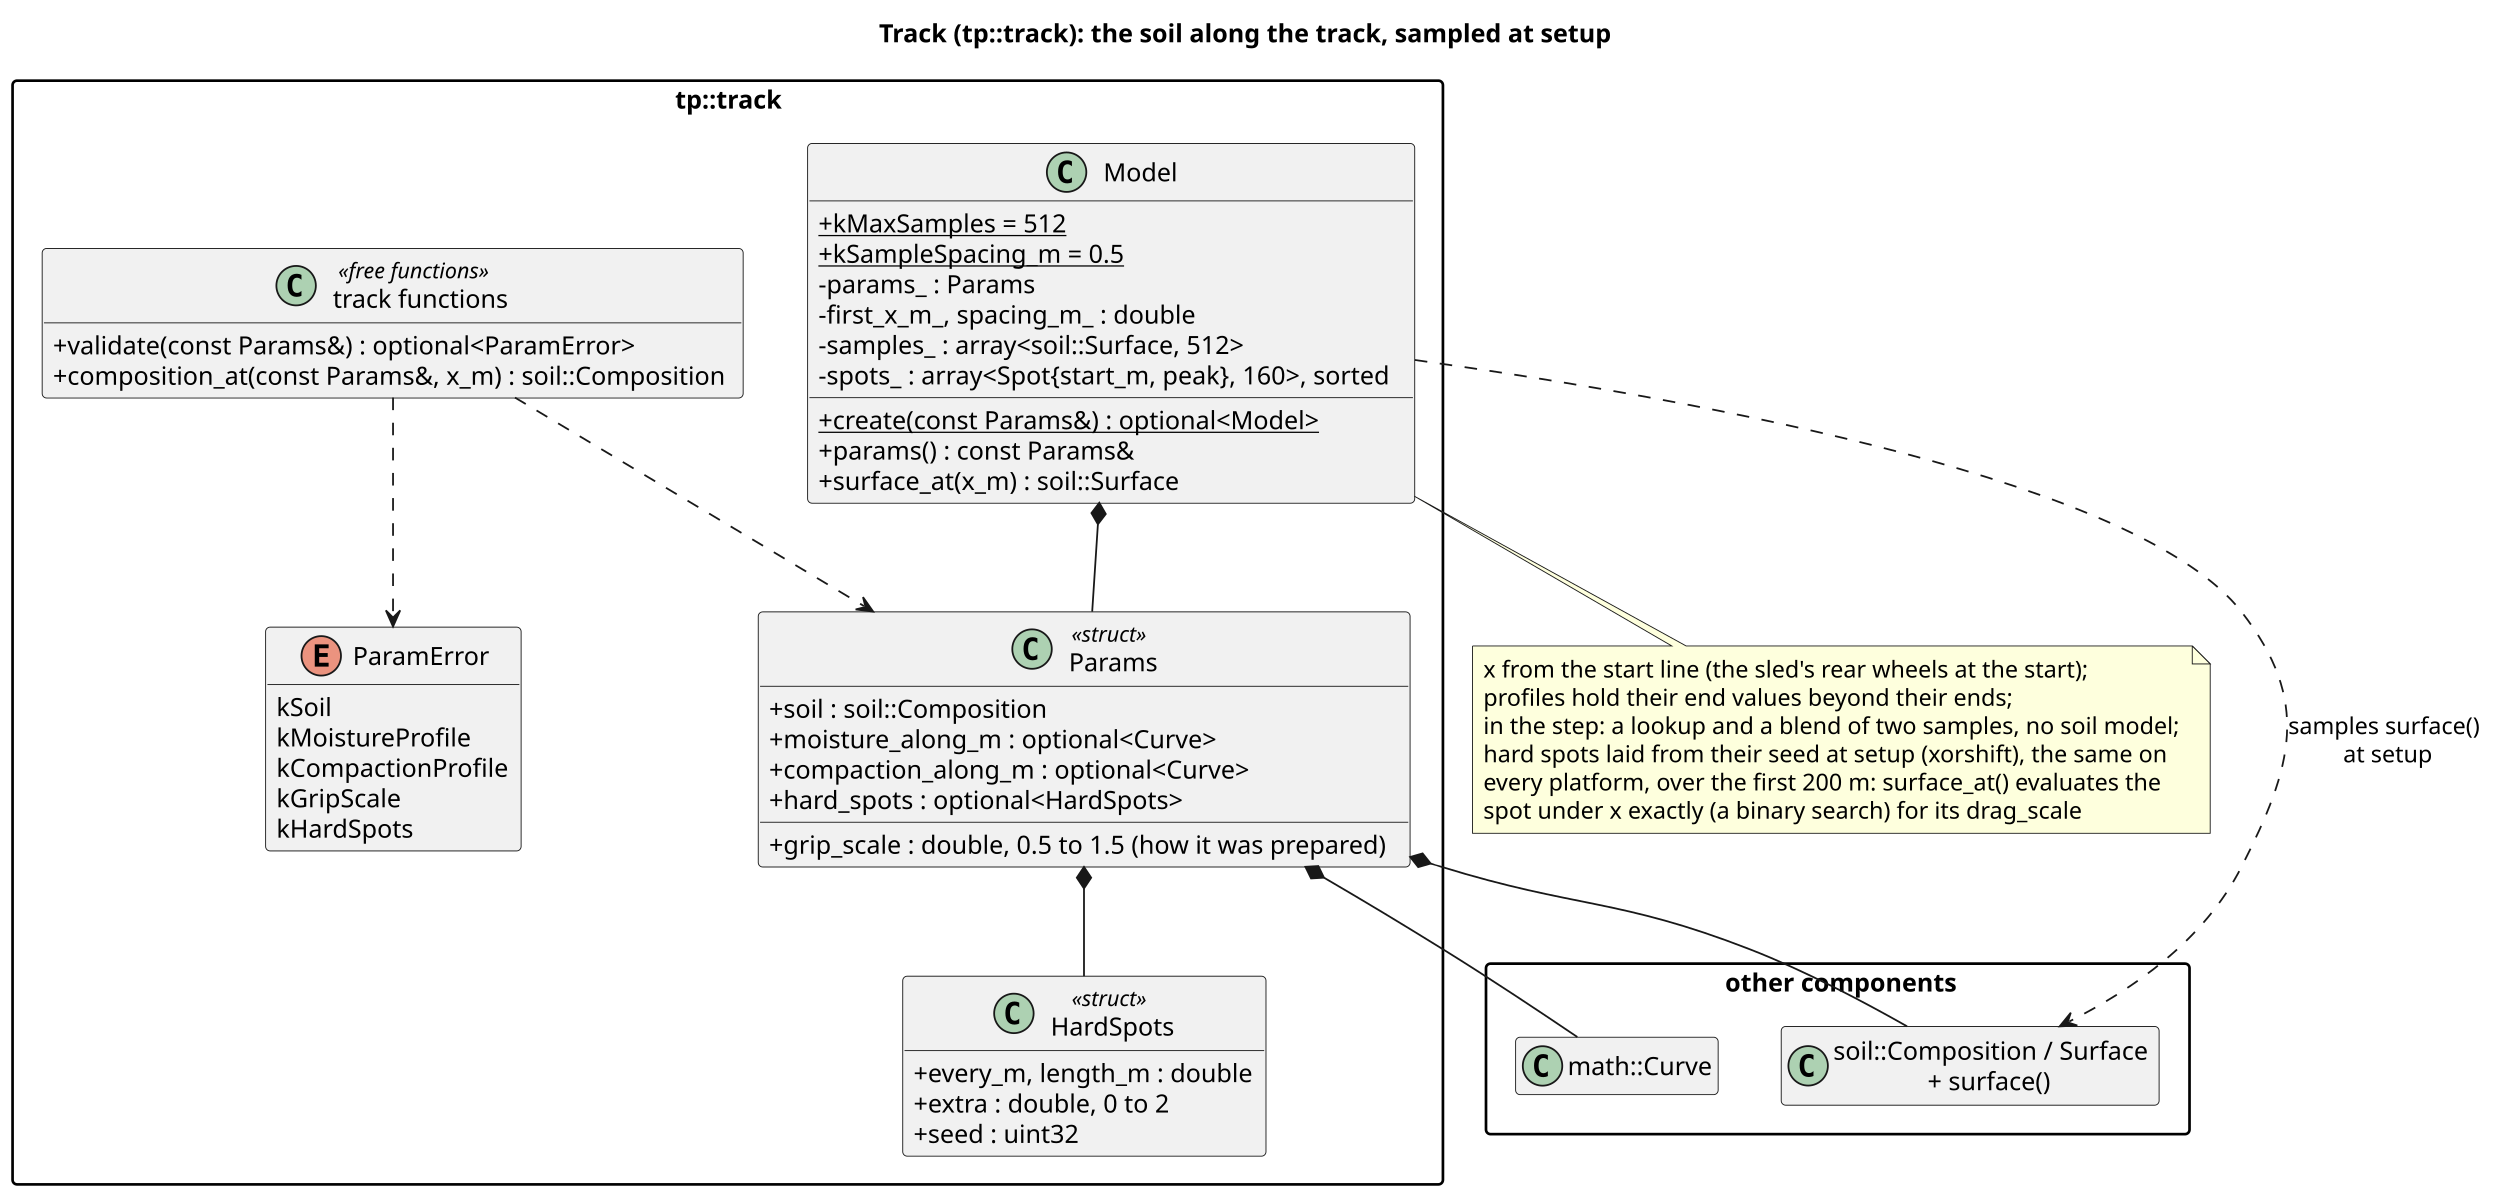
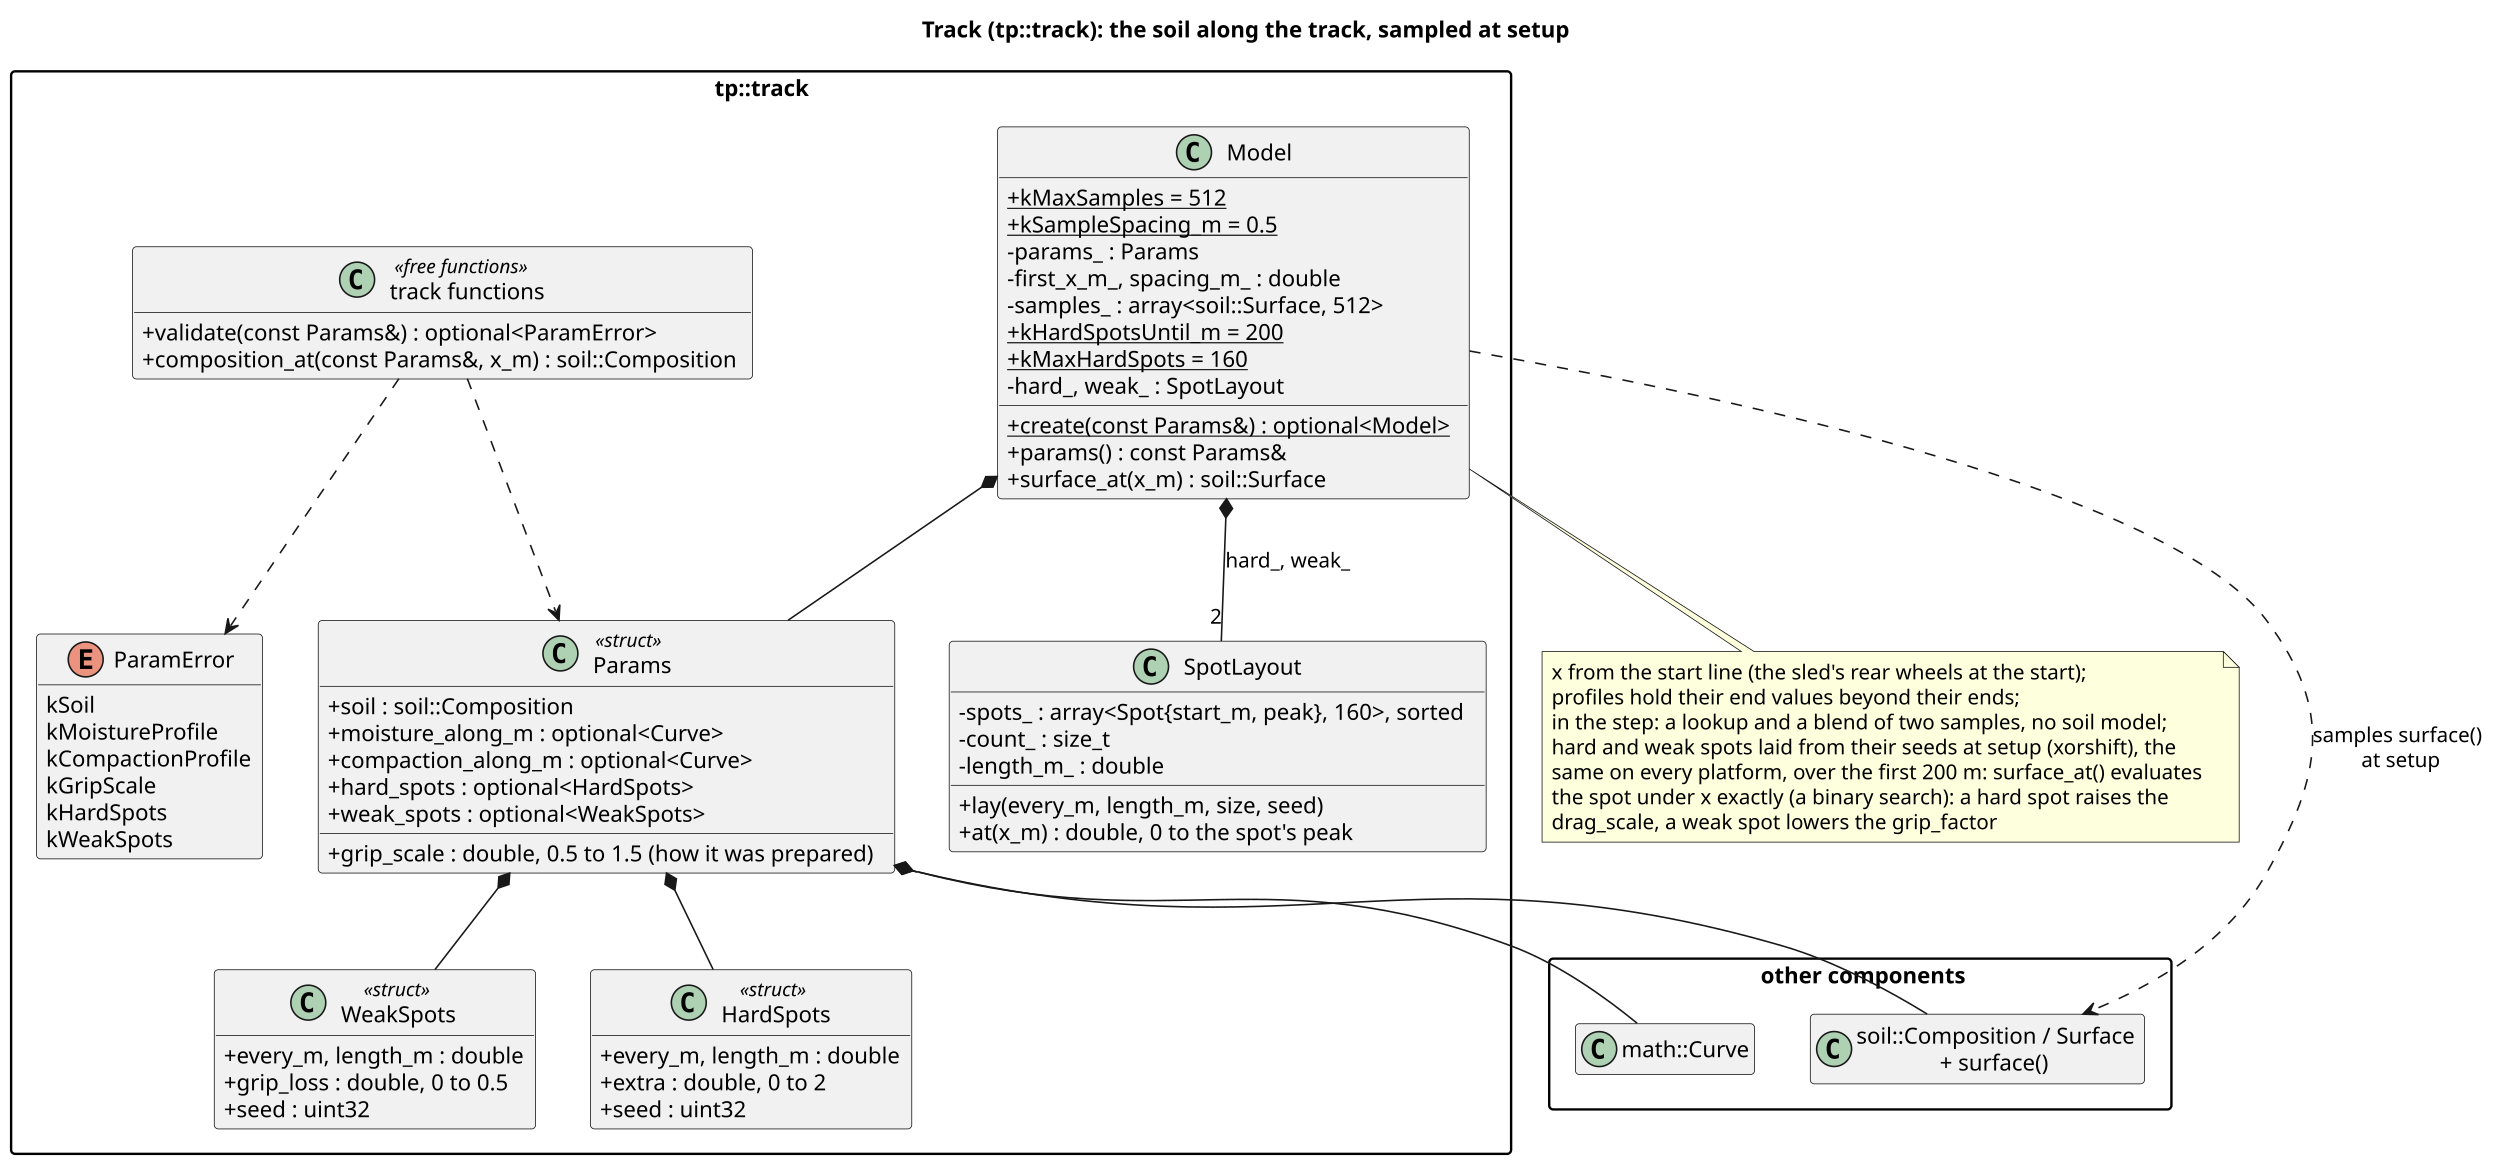
- <svg xmlns="http://www.w3.org/2000/svg" contentStyleType="text/css" height="665px" preserveAspectRatio="none" style="width:1393px;height:665px;background:#FFFFFF;" version="1.1" viewBox="0 0 1393 665" width="1393px" zoomAndPan="magnify">
+ <svg xmlns="http://www.w3.org/2000/svg" contentStyleType="text/css" height="732px" preserveAspectRatio="none" style="width:1575px;height:732px;background:#FFFFFF;" version="1.1" viewBox="0 0 1575 732" width="1575px" zoomAndPan="magnify">
  <defs />
  <g>
-     <text fill="#000000" font-family="sans-serif" font-size="14" font-weight="bold" lengthAdjust="spacing" textLength="400.292" x="489.753" y="23.562">Track (tp::track): the soil along the track, sampled at setup</text>
+     <text fill="#000000" font-family="sans-serif" font-size="14" font-weight="bold" lengthAdjust="spacing" textLength="400.292" x="580.753" y="23.562">Track (tp::track): the soil along the track, sampled at setup</text>
    <g id="cluster_other components">
-       <rect fill="none" height="95" rx="2.5" ry="2.5" style="stroke:#000000;stroke-width:1.5;" width="392" x="828" y="536.939" />
-       <text fill="#000000" font-family="sans-serif" font-size="14" font-weight="bold" lengthAdjust="spacing" textLength="125.535" x="961.232" y="552.502">other components</text>
+       <rect fill="none" height="95" rx="2.5" ry="2.5" style="stroke:#000000;stroke-width:1.5;" width="392" x="976" y="603.939" />
+       <text fill="#000000" font-family="sans-serif" font-size="14" font-weight="bold" lengthAdjust="spacing" textLength="125.535" x="1109.232" y="619.502">other components</text>
    </g>
    <g id="cluster_tp::track">
-       <rect fill="none" height="615" rx="2.5" ry="2.5" style="stroke:#000000;stroke-width:1.5;" width="797" x="7" y="44.94" />
-       <text fill="#000000" font-family="sans-serif" font-size="14" font-weight="bold" lengthAdjust="spacing" textLength="58.618" x="376.191" y="60.502">tp::track</text>
+       <rect fill="none" height="682" rx="2.5" ry="2.5" style="stroke:#000000;stroke-width:1.5;" width="945" x="7" y="44.94" />
+       <text fill="#000000" font-family="sans-serif" font-size="14" font-weight="bold" lengthAdjust="spacing" textLength="58.618" x="450.191" y="60.502">tp::track</text>
    </g>
    <g id="elem_Soil">
-       <rect codeLine="7" fill="#F1F1F1" height="43.879" id="Soil" rx="2.5" ry="2.5" style="stroke:#181818;stroke-width:0.5;" width="210.555" x="992.5" y="571.939" />
-       <ellipse cx="1007.5" cy="593.879" fill="#ADD1B2" rx="11" ry="11" style="stroke:#181818;stroke-width:1.0;" />
-       <path d="M1010.469,599.519 Q1009.891,599.816 1009.25,599.957 Q1008.609,600.113 1007.906,600.113 Q1005.406,600.113 1004.078,598.473 Q1002.766,596.816 1002.766,593.691 Q1002.766,590.566 1004.078,588.91 Q1005.406,587.254 1007.906,587.254 Q1008.609,587.254 1009.25,587.41 Q1009.906,587.566 1010.469,587.863 L1010.469,590.582 Q1009.844,590.004 1009.25,589.738 Q1008.656,589.457 1008.031,589.457 Q1006.688,589.457 1006,590.535 Q1005.312,591.598 1005.312,593.691 Q1005.312,595.785 1006,596.863 Q1006.688,597.926 1008.031,597.926 Q1008.656,597.926 1009.25,597.66 Q1009.844,597.379 1010.469,596.801 L1010.469,599.519 Z " fill="#000000" />
-       <text fill="#000000" font-family="sans-serif" font-size="14" lengthAdjust="spacing" textLength="178.555" x="1021.5" y="590.502">soil::Composition / Surface</text>
-       <text fill="#000000" font-family="sans-serif" font-size="14" lengthAdjust="spacing" textLength="73.555" x="1074" y="607.441">+ surface()</text>
+       <rect codeLine="7" fill="#F1F1F1" height="43.879" id="Soil" rx="2.5" ry="2.5" style="stroke:#181818;stroke-width:0.5;" width="210.555" x="1140.5" y="638.939" />
+       <ellipse cx="1155.5" cy="660.879" fill="#ADD1B2" rx="11" ry="11" style="stroke:#181818;stroke-width:1.0;" />
+       <path d="M1158.469,666.519 Q1157.891,666.816 1157.25,666.957 Q1156.609,667.113 1155.906,667.113 Q1153.406,667.113 1152.078,665.473 Q1150.766,663.816 1150.766,660.691 Q1150.766,657.566 1152.078,655.91 Q1153.406,654.254 1155.906,654.254 Q1156.609,654.254 1157.25,654.41 Q1157.906,654.566 1158.469,654.863 L1158.469,657.582 Q1157.844,657.004 1157.25,656.738 Q1156.656,656.457 1156.031,656.457 Q1154.688,656.457 1154,657.535 Q1153.312,658.598 1153.312,660.691 Q1153.312,662.785 1154,663.863 Q1154.688,664.926 1156.031,664.926 Q1156.656,664.926 1157.25,664.66 Q1157.844,664.379 1158.469,663.801 L1158.469,666.519 Z " fill="#000000" />
+       <text fill="#000000" font-family="sans-serif" font-size="14" lengthAdjust="spacing" textLength="178.555" x="1169.5" y="657.502">soil::Composition / Surface</text>
+       <text fill="#000000" font-family="sans-serif" font-size="14" lengthAdjust="spacing" textLength="73.555" x="1222" y="674.441">+ surface()</text>
    </g>
    <g id="elem_Curve">
-       <rect codeLine="8" fill="#F1F1F1" height="32" id="Curve" rx="2.5" ry="2.5" style="stroke:#181818;stroke-width:0.5;" width="112.856" x="844.5" y="577.939" />
-       <ellipse cx="859.5" cy="593.939" fill="#ADD1B2" rx="11" ry="11" style="stroke:#181818;stroke-width:1.0;" />
-       <path d="M862.469,599.58 Q861.891,599.877 861.25,600.018 Q860.609,600.174 859.906,600.174 Q857.406,600.174 856.078,598.533 Q854.766,596.877 854.766,593.752 Q854.766,590.627 856.078,588.971 Q857.406,587.314 859.906,587.314 Q860.609,587.314 861.25,587.471 Q861.906,587.627 862.469,587.924 L862.469,590.643 Q861.844,590.064 861.25,589.799 Q860.656,589.518 860.031,589.518 Q858.688,589.518 858,590.596 Q857.312,591.658 857.312,593.752 Q857.312,595.846 858,596.924 Q858.688,597.986 860.031,597.986 Q860.656,597.986 861.25,597.721 Q861.844,597.439 862.469,596.861 L862.469,599.58 Z " fill="#000000" />
-       <text fill="#000000" font-family="sans-serif" font-size="14" lengthAdjust="spacing" textLength="80.856" x="873.5" y="599.032">math::Curve</text>
+       <rect codeLine="8" fill="#F1F1F1" height="32" id="Curve" rx="2.5" ry="2.5" style="stroke:#181818;stroke-width:0.5;" width="112.856" x="992.5" y="644.939" />
+       <ellipse cx="1007.5" cy="660.939" fill="#ADD1B2" rx="11" ry="11" style="stroke:#181818;stroke-width:1.0;" />
+       <path d="M1010.469,666.58 Q1009.891,666.877 1009.25,667.018 Q1008.609,667.174 1007.906,667.174 Q1005.406,667.174 1004.078,665.533 Q1002.766,663.877 1002.766,660.752 Q1002.766,657.627 1004.078,655.971 Q1005.406,654.314 1007.906,654.314 Q1008.609,654.314 1009.25,654.471 Q1009.906,654.627 1010.469,654.924 L1010.469,657.643 Q1009.844,657.064 1009.25,656.799 Q1008.656,656.518 1008.031,656.518 Q1006.688,656.518 1006,657.596 Q1005.312,658.658 1005.312,660.752 Q1005.312,662.846 1006,663.924 Q1006.688,664.986 1008.031,664.986 Q1008.656,664.986 1009.25,664.721 Q1009.844,664.439 1010.469,663.861 L1010.469,666.58 Z " fill="#000000" />
+       <text fill="#000000" font-family="sans-serif" font-size="14" lengthAdjust="spacing" textLength="80.856" x="1021.5" y="666.032">math::Curve</text>
    </g>
    <g id="elem_Params">
-       <rect codeLine="12" fill="#F1F1F1" height="142.156" id="Params" rx="2.5" ry="2.5" style="stroke:#181818;stroke-width:0.5;" width="363.196" x="422.5" y="340.94" />
-       <ellipse cx="575.054" cy="361.669" fill="#ADD1B2" rx="11" ry="11" style="stroke:#181818;stroke-width:1.0;" />
-       <path d="M578.023,367.31 Q577.445,367.606 576.804,367.747 Q576.164,367.903 575.46,367.903 Q572.96,367.903 571.632,366.263 Q570.32,364.606 570.32,361.481 Q570.32,358.356 571.632,356.7 Q572.96,355.044 575.46,355.044 Q576.164,355.044 576.804,355.2 Q577.46,355.356 578.023,355.653 L578.023,358.372 Q577.398,357.794 576.804,357.528 Q576.21,357.247 575.585,357.247 Q574.242,357.247 573.554,358.325 Q572.867,359.388 572.867,361.481 Q572.867,363.575 573.554,364.653 Q574.242,365.716 575.585,365.716 Q576.21,365.716 576.804,365.45 Q577.398,365.169 578.023,364.591 L578.023,367.31 Z " fill="#000000" />
-       <text fill="#000000" font-family="sans-serif" font-size="12" font-style="italic" lengthAdjust="spacing" textLength="46.676" x="597.01" y="357.565">«struct»</text>
-       <text fill="#000000" font-family="sans-serif" font-size="14" lengthAdjust="spacing" textLength="49.588" x="595.554" y="374.022">Params</text>
-       <line style="stroke:#181818;stroke-width:0.5;" x1="423.5" x2="784.696" y1="382.398" y2="382.398" />
-       <text fill="#000000" font-family="sans-serif" font-size="14" lengthAdjust="spacing" textLength="157.637" x="428.5" y="399.961">+soil : soil::Composition</text>
-       <text fill="#000000" font-family="sans-serif" font-size="14" lengthAdjust="spacing" textLength="251.624" x="428.5" y="416.9">+moisture_along_m : optional&lt;Curve&gt;</text>
-       <text fill="#000000" font-family="sans-serif" font-size="14" lengthAdjust="spacing" textLength="271.619" x="428.5" y="433.84">+compaction_along_m : optional&lt;Curve&gt;</text>
-       <text fill="#000000" font-family="sans-serif" font-size="14" lengthAdjust="spacing" textLength="235.273" x="428.5" y="450.779">+hard_spots : optional&lt;HardSpots&gt;</text>
-       <line style="stroke:#181818;stroke-width:0.5;" x1="423.5" x2="784.696" y1="458.156" y2="458.156" />
-       <text fill="#000000" font-family="sans-serif" font-size="14" lengthAdjust="spacing" textLength="351.196" x="428.5" y="475.719">+grip_scale : double, 0.5 to 1.5 (how it was prepared)</text>
+       <rect codeLine="12" fill="#F1F1F1" height="159.096" id="Params" rx="2.5" ry="2.5" style="stroke:#181818;stroke-width:0.5;" width="363.196" x="200.5" y="390.94" />
+       <ellipse cx="353.054" cy="411.669" fill="#ADD1B2" rx="11" ry="11" style="stroke:#181818;stroke-width:1.0;" />
+       <path d="M356.023,417.31 Q355.445,417.606 354.804,417.747 Q354.164,417.903 353.46,417.903 Q350.96,417.903 349.632,416.263 Q348.32,414.606 348.32,411.481 Q348.32,408.356 349.632,406.7 Q350.96,405.044 353.46,405.044 Q354.164,405.044 354.804,405.2 Q355.46,405.356 356.023,405.653 L356.023,408.372 Q355.398,407.794 354.804,407.528 Q354.21,407.247 353.585,407.247 Q352.242,407.247 351.554,408.325 Q350.867,409.388 350.867,411.481 Q350.867,413.575 351.554,414.653 Q352.242,415.716 353.585,415.716 Q354.21,415.716 354.804,415.45 Q355.398,415.169 356.023,414.591 L356.023,417.31 Z " fill="#000000" />
+       <text fill="#000000" font-family="sans-serif" font-size="12" font-style="italic" lengthAdjust="spacing" textLength="46.676" x="375.01" y="407.565">«struct»</text>
+       <text fill="#000000" font-family="sans-serif" font-size="14" lengthAdjust="spacing" textLength="49.588" x="373.554" y="424.022">Params</text>
+       <line style="stroke:#181818;stroke-width:0.5;" x1="201.5" x2="562.696" y1="432.398" y2="432.398" />
+       <text fill="#000000" font-family="sans-serif" font-size="14" lengthAdjust="spacing" textLength="157.637" x="206.5" y="449.961">+soil : soil::Composition</text>
+       <text fill="#000000" font-family="sans-serif" font-size="14" lengthAdjust="spacing" textLength="251.624" x="206.5" y="466.9">+moisture_along_m : optional&lt;Curve&gt;</text>
+       <text fill="#000000" font-family="sans-serif" font-size="14" lengthAdjust="spacing" textLength="271.619" x="206.5" y="483.84">+compaction_along_m : optional&lt;Curve&gt;</text>
+       <text fill="#000000" font-family="sans-serif" font-size="14" lengthAdjust="spacing" textLength="235.273" x="206.5" y="500.779">+hard_spots : optional&lt;HardSpots&gt;</text>
+       <text fill="#000000" font-family="sans-serif" font-size="14" lengthAdjust="spacing" textLength="245.848" x="206.5" y="517.719">+weak_spots : optional&lt;WeakSpots&gt;</text>
+       <line style="stroke:#181818;stroke-width:0.5;" x1="201.5" x2="562.696" y1="525.096" y2="525.096" />
+       <text fill="#000000" font-family="sans-serif" font-size="14" lengthAdjust="spacing" textLength="351.196" x="206.5" y="542.658">+grip_scale : double, 0.5 to 1.5 (how it was prepared)</text>
    </g>
    <g id="elem_HardSpots">
-       <rect codeLine="19" fill="#F1F1F1" height="100.277" id="HardSpots" rx="2.5" ry="2.5" style="stroke:#181818;stroke-width:0.5;" width="202.408" x="503" y="543.939" />
-       <ellipse cx="564.94" cy="564.669" fill="#ADD1B2" rx="11" ry="11" style="stroke:#181818;stroke-width:1.0;" />
-       <path d="M567.909,570.31 Q567.331,570.606 566.69,570.747 Q566.05,570.903 565.347,570.903 Q562.847,570.903 561.519,569.263 Q560.206,567.606 560.206,564.481 Q560.206,561.356 561.519,559.7 Q562.847,558.044 565.347,558.044 Q566.05,558.044 566.69,558.2 Q567.347,558.356 567.909,558.653 L567.909,561.372 Q567.284,560.794 566.69,560.528 Q566.097,560.247 565.472,560.247 Q564.128,560.247 563.44,561.325 Q562.753,562.388 562.753,564.481 Q562.753,566.575 563.44,567.653 Q564.128,568.716 565.472,568.716 Q566.097,568.716 566.69,568.45 Q567.284,568.169 567.909,567.591 L567.909,570.31 Z " fill="#000000" />
-       <text fill="#000000" font-family="sans-serif" font-size="12" font-style="italic" lengthAdjust="spacing" textLength="46.676" x="597.116" y="560.564">«struct»</text>
-       <text fill="#000000" font-family="sans-serif" font-size="14" lengthAdjust="spacing" textLength="70.027" x="585.44" y="577.021">HardSpots</text>
-       <line style="stroke:#181818;stroke-width:0.5;" x1="504" x2="704.408" y1="585.398" y2="585.398" />
-       <text fill="#000000" font-family="sans-serif" font-size="14" lengthAdjust="spacing" textLength="190.408" x="509" y="602.961">+every_m, length_m : double</text>
-       <text fill="#000000" font-family="sans-serif" font-size="14" lengthAdjust="spacing" textLength="146.248" x="509" y="619.9">+extra : double, 0 to 2</text>
-       <text fill="#000000" font-family="sans-serif" font-size="14" lengthAdjust="spacing" textLength="95.163" x="509" y="636.84">+seed : uint32</text>
+       <rect codeLine="20" fill="#F1F1F1" height="100.277" id="HardSpots" rx="2.5" ry="2.5" style="stroke:#181818;stroke-width:0.5;" width="202.408" x="372" y="610.939" />
+       <ellipse cx="433.94" cy="631.669" fill="#ADD1B2" rx="11" ry="11" style="stroke:#181818;stroke-width:1.0;" />
+       <path d="M436.909,637.31 Q436.331,637.606 435.69,637.747 Q435.05,637.903 434.347,637.903 Q431.847,637.903 430.519,636.263 Q429.206,634.606 429.206,631.481 Q429.206,628.356 430.519,626.7 Q431.847,625.044 434.347,625.044 Q435.05,625.044 435.69,625.2 Q436.347,625.356 436.909,625.653 L436.909,628.372 Q436.284,627.794 435.69,627.528 Q435.097,627.247 434.472,627.247 Q433.128,627.247 432.44,628.325 Q431.753,629.388 431.753,631.481 Q431.753,633.575 432.44,634.653 Q433.128,635.716 434.472,635.716 Q435.097,635.716 435.69,635.45 Q436.284,635.169 436.909,634.591 L436.909,637.31 Z " fill="#000000" />
+       <text fill="#000000" font-family="sans-serif" font-size="12" font-style="italic" lengthAdjust="spacing" textLength="46.676" x="466.116" y="627.564">«struct»</text>
+       <text fill="#000000" font-family="sans-serif" font-size="14" lengthAdjust="spacing" textLength="70.027" x="454.44" y="644.021">HardSpots</text>
+       <line style="stroke:#181818;stroke-width:0.5;" x1="373" x2="573.408" y1="652.398" y2="652.398" />
+       <text fill="#000000" font-family="sans-serif" font-size="14" lengthAdjust="spacing" textLength="190.408" x="378" y="669.961">+every_m, length_m : double</text>
+       <text fill="#000000" font-family="sans-serif" font-size="14" lengthAdjust="spacing" textLength="146.248" x="378" y="686.9">+extra : double, 0 to 2</text>
+       <text fill="#000000" font-family="sans-serif" font-size="14" lengthAdjust="spacing" textLength="95.163" x="378" y="703.84">+seed : uint32</text>
+     </g>
+     <g id="elem_WeakSpots">
+       <rect codeLine="25" fill="#F1F1F1" height="100.277" id="WeakSpots" rx="2.5" ry="2.5" style="stroke:#181818;stroke-width:0.5;" width="202.408" x="135" y="610.939" />
+       <ellipse cx="194.244" cy="631.669" fill="#ADD1B2" rx="11" ry="11" style="stroke:#181818;stroke-width:1.0;" />
+       <path d="M197.212,637.31 Q196.634,637.606 195.994,637.747 Q195.353,637.903 194.65,637.903 Q192.15,637.903 190.822,636.263 Q189.509,634.606 189.509,631.481 Q189.509,628.356 190.822,626.7 Q192.15,625.044 194.65,625.044 Q195.353,625.044 195.994,625.2 Q196.65,625.356 197.212,625.653 L197.212,628.372 Q196.587,627.794 195.994,627.528 Q195.4,627.247 194.775,627.247 Q193.431,627.247 192.744,628.325 Q192.056,629.388 192.056,631.481 Q192.056,633.575 192.744,634.653 Q193.431,635.716 194.775,635.716 Q195.4,635.716 195.994,635.45 Q196.587,635.169 197.212,634.591 L197.212,637.31 Z " fill="#000000" />
+       <text fill="#000000" font-family="sans-serif" font-size="12" font-style="italic" lengthAdjust="spacing" textLength="46.676" x="229.116" y="627.564">«struct»</text>
+       <text fill="#000000" font-family="sans-serif" font-size="14" lengthAdjust="spacing" textLength="75.421" x="214.744" y="644.021">WeakSpots</text>
+       <line style="stroke:#181818;stroke-width:0.5;" x1="136" x2="336.408" y1="652.398" y2="652.398" />
+       <text fill="#000000" font-family="sans-serif" font-size="14" lengthAdjust="spacing" textLength="190.408" x="141" y="669.961">+every_m, length_m : double</text>
+       <text fill="#000000" font-family="sans-serif" font-size="14" lengthAdjust="spacing" textLength="184.338" x="141" y="686.9">+grip_loss : double, 0 to 0.5</text>
+       <text fill="#000000" font-family="sans-serif" font-size="14" lengthAdjust="spacing" textLength="95.163" x="141" y="703.84">+seed : uint32</text>
+     </g>
+     <g id="elem_SpotLayout">
+       <rect codeLine="30" fill="#F1F1F1" height="132.697" id="SpotLayout" rx="2.5" ry="2.5" style="stroke:#181818;stroke-width:0.5;" width="338.279" x="598" y="403.94" />
+       <ellipse cx="725.176" cy="419.94" fill="#ADD1B2" rx="11" ry="11" style="stroke:#181818;stroke-width:1.0;" />
+       <path d="M728.144,425.58 Q727.566,425.877 726.926,426.018 Q726.285,426.174 725.582,426.174 Q723.082,426.174 721.754,424.533 Q720.441,422.877 720.441,419.752 Q720.441,416.627 721.754,414.971 Q723.082,413.315 725.582,413.315 Q726.285,413.315 726.926,413.471 Q727.582,413.627 728.144,413.924 L728.144,416.643 Q727.519,416.065 726.926,415.799 Q726.332,415.518 725.707,415.518 Q724.363,415.518 723.676,416.596 Q722.988,417.658 722.988,419.752 Q722.988,421.846 723.676,422.924 Q724.363,423.986 725.707,423.986 Q726.332,423.986 726.926,423.721 Q727.519,423.44 728.144,422.861 L728.144,425.58 Z " fill="#000000" />
+       <text fill="#000000" font-family="sans-serif" font-size="14" lengthAdjust="spacing" textLength="75.428" x="745.676" y="425.032">SpotLayout</text>
+       <line style="stroke:#181818;stroke-width:0.5;" x1="599" x2="935.279" y1="435.94" y2="435.94" />
+       <text fill="#000000" font-family="sans-serif" font-size="14" lengthAdjust="spacing" textLength="326.279" x="604" y="453.502">-spots_ : array&lt;Spot{start_m, peak}, 160&gt;, sorted</text>
+       <text fill="#000000" font-family="sans-serif" font-size="14" lengthAdjust="spacing" textLength="99.894" x="604" y="470.441">-count_ : size_t</text>
+       <text fill="#000000" font-family="sans-serif" font-size="14" lengthAdjust="spacing" textLength="130.019" x="604" y="487.381">-length_m_ : double</text>
+       <line style="stroke:#181818;stroke-width:0.5;" x1="599" x2="935.279" y1="494.758" y2="494.758" />
+       <text fill="#000000" font-family="sans-serif" font-size="14" lengthAdjust="spacing" textLength="237.364" x="604" y="512.32">+lay(every_m, length_m, size, seed)</text>
+       <text fill="#000000" font-family="sans-serif" font-size="14" lengthAdjust="spacing" textLength="254.837" x="604" y="529.26">+at(x_m) : double, 0 to the spot's peak</text>
    </g>
    <g id="elem_Model">
-       <rect codeLine="24" fill="#F1F1F1" height="200.455" id="Model" rx="2.5" ry="2.5" style="stroke:#181818;stroke-width:0.5;" width="338.279" x="450" y="79.939" />
-       <ellipse cx="594.307" cy="95.939" fill="#ADD1B2" rx="11" ry="11" style="stroke:#181818;stroke-width:1.0;" />
-       <path d="M597.275,101.58 Q596.697,101.877 596.057,102.018 Q595.416,102.174 594.713,102.174 Q592.213,102.174 590.885,100.533 Q589.572,98.877 589.572,95.752 Q589.572,92.627 590.885,90.971 Q592.213,89.314 594.713,89.314 Q595.416,89.314 596.057,89.471 Q596.713,89.627 597.275,89.924 L597.275,92.643 Q596.65,92.064 596.057,91.799 Q595.463,91.518 594.838,91.518 Q593.494,91.518 592.807,92.596 Q592.119,93.658 592.119,95.752 Q592.119,97.846 592.807,98.924 Q593.494,99.986 594.838,99.986 Q595.463,99.986 596.057,99.721 Q596.65,99.439 597.275,98.861 L597.275,101.58 Z " fill="#000000" />
-       <text fill="#000000" font-family="sans-serif" font-size="14" lengthAdjust="spacing" textLength="41.166" x="614.807" y="101.032">Model</text>
-       <line style="stroke:#181818;stroke-width:0.5;" x1="451" x2="787.279" y1="111.939" y2="111.939" />
-       <text fill="#000000" font-family="sans-serif" font-size="14" lengthAdjust="spacing" text-decoration="underline" textLength="141.6" x="456" y="129.502">+kMaxSamples = 512</text>
-       <text fill="#000000" font-family="sans-serif" font-size="14" lengthAdjust="spacing" text-decoration="underline" textLength="177.003" x="456" y="146.441">+kSampleSpacing_m = 0.5</text>
-       <text fill="#000000" font-family="sans-serif" font-size="14" lengthAdjust="spacing" textLength="123.539" x="456" y="163.381">-params_ : Params</text>
-       <text fill="#000000" font-family="sans-serif" font-size="14" lengthAdjust="spacing" textLength="213.664" x="456" y="180.32">-first_x_m_, spacing_m_ : double</text>
-       <text fill="#000000" font-family="sans-serif" font-size="14" lengthAdjust="spacing" textLength="245.499" x="456" y="197.26">-samples_ : array&lt;soil::Surface, 512&gt;</text>
-       <text fill="#000000" font-family="sans-serif" font-size="14" lengthAdjust="spacing" textLength="326.279" x="456" y="214.199">-spots_ : array&lt;Spot{start_m, peak}, 160&gt;, sorted</text>
-       <line style="stroke:#181818;stroke-width:0.5;" x1="451" x2="787.279" y1="221.576" y2="221.576" />
-       <text fill="#000000" font-family="sans-serif" font-size="14" lengthAdjust="spacing" text-decoration="underline" textLength="285.141" x="456" y="239.139">+create(const Params&amp;) : optional&lt;Model&gt;</text>
-       <text fill="#000000" font-family="sans-serif" font-size="14" lengthAdjust="spacing" textLength="179.778" x="456" y="256.078">+params() : const Params&amp;</text>
-       <text fill="#000000" font-family="sans-serif" font-size="14" lengthAdjust="spacing" textLength="209.009" x="456" y="273.018">+surface_at(x_m) : soil::Surface</text>
+       <rect codeLine="37" fill="#F1F1F1" height="234.334" id="Model" rx="2.5" ry="2.5" style="stroke:#181818;stroke-width:0.5;" width="297.141" x="628.5" y="79.939" />
+       <ellipse cx="752.237" cy="95.939" fill="#ADD1B2" rx="11" ry="11" style="stroke:#181818;stroke-width:1.0;" />
+       <path d="M755.206,101.58 Q754.628,101.877 753.987,102.018 Q753.347,102.174 752.644,102.174 Q750.144,102.174 748.815,100.533 Q747.503,98.877 747.503,95.752 Q747.503,92.627 748.815,90.971 Q750.144,89.314 752.644,89.314 Q753.347,89.314 753.987,89.471 Q754.644,89.627 755.206,89.924 L755.206,92.643 Q754.581,92.064 753.987,91.799 Q753.394,91.518 752.769,91.518 Q751.425,91.518 750.737,92.596 Q750.05,93.658 750.05,95.752 Q750.05,97.846 750.737,98.924 Q751.425,99.986 752.769,99.986 Q753.394,99.986 753.987,99.721 Q754.581,99.439 755.206,98.861 L755.206,101.58 Z " fill="#000000" />
+       <text fill="#000000" font-family="sans-serif" font-size="14" lengthAdjust="spacing" textLength="41.166" x="772.737" y="101.032">Model</text>
+       <line style="stroke:#181818;stroke-width:0.5;" x1="629.5" x2="924.641" y1="111.939" y2="111.939" />
+       <text fill="#000000" font-family="sans-serif" font-size="14" lengthAdjust="spacing" text-decoration="underline" textLength="141.6" x="634.5" y="129.502">+kMaxSamples = 512</text>
+       <text fill="#000000" font-family="sans-serif" font-size="14" lengthAdjust="spacing" text-decoration="underline" textLength="177.003" x="634.5" y="146.441">+kSampleSpacing_m = 0.5</text>
+       <text fill="#000000" font-family="sans-serif" font-size="14" lengthAdjust="spacing" textLength="123.539" x="634.5" y="163.381">-params_ : Params</text>
+       <text fill="#000000" font-family="sans-serif" font-size="14" lengthAdjust="spacing" textLength="213.664" x="634.5" y="180.32">-first_x_m_, spacing_m_ : double</text>
+       <text fill="#000000" font-family="sans-serif" font-size="14" lengthAdjust="spacing" textLength="245.499" x="634.5" y="197.26">-samples_ : array&lt;soil::Surface, 512&gt;</text>
+       <text fill="#000000" font-family="sans-serif" font-size="14" lengthAdjust="spacing" text-decoration="underline" textLength="179.013" x="634.5" y="214.199">+kHardSpotsUntil_m = 200</text>
+       <text fill="#000000" font-family="sans-serif" font-size="14" lengthAdjust="spacing" text-decoration="underline" textLength="155.47" x="634.5" y="231.139">+kMaxHardSpots = 160</text>
+       <text fill="#000000" font-family="sans-serif" font-size="14" lengthAdjust="spacing" textLength="179.662" x="634.5" y="248.078">-hard_, weak_ : SpotLayout</text>
+       <line style="stroke:#181818;stroke-width:0.5;" x1="629.5" x2="924.641" y1="255.455" y2="255.455" />
+       <text fill="#000000" font-family="sans-serif" font-size="14" lengthAdjust="spacing" text-decoration="underline" textLength="285.141" x="634.5" y="273.018">+create(const Params&amp;) : optional&lt;Model&gt;</text>
+       <text fill="#000000" font-family="sans-serif" font-size="14" lengthAdjust="spacing" textLength="179.778" x="634.5" y="289.957">+params() : const Params&amp;</text>
+       <text fill="#000000" font-family="sans-serif" font-size="14" lengthAdjust="spacing" textLength="209.009" x="634.5" y="306.897">+surface_at(x_m) : soil::Surface</text>
    </g>
    <g id="elem_ParamError">
-       <rect codeLine="35" fill="#F1F1F1" height="124.697" id="ParamError" rx="2.5" ry="2.5" style="stroke:#181818;stroke-width:0.5;" width="142.368" x="148" y="349.44" />
-       <ellipse cx="178.997" cy="365.44" fill="#EB937F" rx="11" ry="11" style="stroke:#181818;stroke-width:1.0;" />
-       <path d="M183.106,371.44 L175.388,371.44 L175.388,359.049 L183.106,359.049 L183.106,361.205 L177.841,361.205 L177.841,363.877 L182.606,363.877 L182.606,366.033 L177.841,366.033 L177.841,369.283 L183.106,369.283 L183.106,371.44 Z " fill="#000000" />
-       <text fill="#000000" font-family="sans-serif" font-size="14" lengthAdjust="spacing" textLength="74.819" x="196.552" y="370.532">ParamError</text>
-       <line style="stroke:#181818;stroke-width:0.5;" x1="149" x2="289.368" y1="381.44" y2="381.44" />
-       <text fill="#000000" font-family="sans-serif" font-size="14" lengthAdjust="spacing" textLength="31.842" x="154" y="399.002">kSoil</text>
-       <text fill="#000000" font-family="sans-serif" font-size="14" lengthAdjust="spacing" textLength="108.527" x="154" y="415.941">kMoistureProfile</text>
-       <text fill="#000000" font-family="sans-serif" font-size="14" lengthAdjust="spacing" textLength="130.368" x="154" y="432.881">kCompactionProfile</text>
-       <text fill="#000000" font-family="sans-serif" font-size="14" lengthAdjust="spacing" textLength="71.757" x="154" y="449.82">kGripScale</text>
-       <text fill="#000000" font-family="sans-serif" font-size="14" lengthAdjust="spacing" textLength="77.711" x="154" y="466.76">kHardSpots</text>
+       <rect codeLine="50" fill="#F1F1F1" height="141.637" id="ParamError" rx="2.5" ry="2.5" style="stroke:#181818;stroke-width:0.5;" width="142.368" x="23" y="399.44" />
+       <ellipse cx="53.997" cy="415.44" fill="#EB937F" rx="11" ry="11" style="stroke:#181818;stroke-width:1.0;" />
+       <path d="M58.106,421.44 L50.388,421.44 L50.388,409.049 L58.106,409.049 L58.106,411.205 L52.841,411.205 L52.841,413.877 L57.606,413.877 L57.606,416.033 L52.841,416.033 L52.841,419.283 L58.106,419.283 L58.106,421.44 Z " fill="#000000" />
+       <text fill="#000000" font-family="sans-serif" font-size="14" lengthAdjust="spacing" textLength="74.819" x="71.552" y="420.532">ParamError</text>
+       <line style="stroke:#181818;stroke-width:0.5;" x1="24" x2="164.368" y1="431.44" y2="431.44" />
+       <text fill="#000000" font-family="sans-serif" font-size="14" lengthAdjust="spacing" textLength="31.842" x="29" y="449.002">kSoil</text>
+       <text fill="#000000" font-family="sans-serif" font-size="14" lengthAdjust="spacing" textLength="108.527" x="29" y="465.941">kMoistureProfile</text>
+       <text fill="#000000" font-family="sans-serif" font-size="14" lengthAdjust="spacing" textLength="130.368" x="29" y="482.881">kCompactionProfile</text>
+       <text fill="#000000" font-family="sans-serif" font-size="14" lengthAdjust="spacing" textLength="71.757" x="29" y="499.82">kGripScale</text>
+       <text fill="#000000" font-family="sans-serif" font-size="14" lengthAdjust="spacing" textLength="77.711" x="29" y="516.76">kHardSpots</text>
+       <text fill="#000000" font-family="sans-serif" font-size="14" lengthAdjust="spacing" textLength="83.105" x="29" y="533.699">kWeakSpots</text>
    </g>
    <g id="elem_TrackFns">
-       <rect codeLine="42" fill="#F1F1F1" height="83.338" id="TrackFns" rx="2.5" ry="2.5" style="stroke:#181818;stroke-width:0.5;" width="390.588" x="23.5" y="138.44" />
-       <ellipse cx="165" cy="159.169" fill="#ADD1B2" rx="11" ry="11" style="stroke:#181818;stroke-width:1.0;" />
-       <path d="M167.969,164.81 Q167.391,165.106 166.75,165.247 Q166.11,165.403 165.407,165.403 Q162.907,165.403 161.579,163.763 Q160.266,162.106 160.266,158.981 Q160.266,155.856 161.579,154.2 Q162.907,152.544 165.407,152.544 Q166.11,152.544 166.75,152.7 Q167.407,152.856 167.969,153.153 L167.969,155.872 Q167.344,155.294 166.75,155.028 Q166.157,154.747 165.532,154.747 Q164.188,154.747 163.5,155.825 Q162.813,156.888 162.813,158.981 Q162.813,161.075 163.5,162.153 Q164.188,163.216 165.532,163.216 Q166.157,163.216 166.75,162.95 Q167.344,162.669 167.969,162.091 L167.969,164.81 Z " fill="#000000" />
-       <text fill="#000000" font-family="sans-serif" font-size="12" font-style="italic" lengthAdjust="spacing" textLength="93.188" x="188.45" y="155.065">«free functions»</text>
-       <text fill="#000000" font-family="sans-serif" font-size="14" lengthAdjust="spacing" textLength="99.087" x="185.5" y="171.522">track functions</text>
-       <line style="stroke:#181818;stroke-width:0.5;" x1="24.5" x2="413.088" y1="179.898" y2="179.898" />
-       <text fill="#000000" font-family="sans-serif" font-size="14" lengthAdjust="spacing" textLength="328.446" x="29.5" y="197.461">+validate(const Params&amp;) : optional&lt;ParamError&gt;</text>
-       <text fill="#000000" font-family="sans-serif" font-size="14" lengthAdjust="spacing" textLength="378.588" x="29.5" y="214.4">+composition_at(const Params&amp;, x_m) : soil::Composition</text>
+       <rect codeLine="58" fill="#F1F1F1" height="83.338" id="TrackFns" rx="2.5" ry="2.5" style="stroke:#181818;stroke-width:0.5;" width="390.588" x="83.5" y="155.44" />
+       <ellipse cx="225" cy="176.169" fill="#ADD1B2" rx="11" ry="11" style="stroke:#181818;stroke-width:1.0;" />
+       <path d="M227.969,181.81 Q227.391,182.106 226.75,182.247 Q226.11,182.403 225.407,182.403 Q222.907,182.403 221.579,180.763 Q220.266,179.106 220.266,175.981 Q220.266,172.856 221.579,171.2 Q222.907,169.544 225.407,169.544 Q226.11,169.544 226.75,169.7 Q227.407,169.856 227.969,170.153 L227.969,172.872 Q227.344,172.294 226.75,172.028 Q226.157,171.747 225.532,171.747 Q224.188,171.747 223.5,172.825 Q222.813,173.888 222.813,175.981 Q222.813,178.075 223.5,179.153 Q224.188,180.216 225.532,180.216 Q226.157,180.216 226.75,179.95 Q227.344,179.669 227.969,179.091 L227.969,181.81 Z " fill="#000000" />
+       <text fill="#000000" font-family="sans-serif" font-size="12" font-style="italic" lengthAdjust="spacing" textLength="93.188" x="248.45" y="172.065">«free functions»</text>
+       <text fill="#000000" font-family="sans-serif" font-size="14" lengthAdjust="spacing" textLength="99.087" x="245.5" y="188.522">track functions</text>
+       <line style="stroke:#181818;stroke-width:0.5;" x1="84.5" x2="473.088" y1="196.898" y2="196.898" />
+       <text fill="#000000" font-family="sans-serif" font-size="14" lengthAdjust="spacing" textLength="328.446" x="89.5" y="214.461">+validate(const Params&amp;) : optional&lt;ParamError&gt;</text>
+       <text fill="#000000" font-family="sans-serif" font-size="14" lengthAdjust="spacing" textLength="378.588" x="89.5" y="231.4">+composition_at(const Params&amp;, x_m) : soil::Composition</text>
    </g>
-     <g id="elem_GMN18">
-       <path d="M820.5,359.94 L820.5,464.316 A0,0 0 0 0 820.5,464.316 L1231.525,464.316 A0,0 0 0 0 1231.525,464.316 L1231.525,369.94 L1221.525,359.94 L939.53,359.94 L788.07,276.479 L931.53,359.94 L820.5,359.94 A0,0 0 0 0 820.5,359.94 " fill="#FEFFDD" style="stroke:#181818;stroke-width:0.5;" />
-       <path d="M1221.525,359.94 L1221.525,369.94 L1231.525,369.94 L1221.525,359.94 " fill="#FEFFDD" style="stroke:#181818;stroke-width:0.5;" />
-       <text fill="#000000" font-family="sans-serif" font-size="13" lengthAdjust="spacing" textLength="340.869" x="826.5" y="377.533">x from the start line (the sled's rear wheels at the start);</text>
-       <text fill="#000000" font-family="sans-serif" font-size="13" lengthAdjust="spacing" textLength="296.893" x="826.5" y="393.263">profiles hold their end values beyond their ends;</text>
-       <text fill="#000000" font-family="sans-serif" font-size="13" lengthAdjust="spacing" textLength="390.025" x="826.5" y="408.992">in the step: a lookup and a blend of two samples, no soil model;</text>
-       <text fill="#000000" font-family="sans-serif" font-size="13" lengthAdjust="spacing" textLength="383.57" x="826.5" y="424.722">hard spots laid from their seed at setup (xorshift), the same on</text>
-       <text fill="#000000" font-family="sans-serif" font-size="13" lengthAdjust="spacing" textLength="385.449" x="826.5" y="440.451">every platform, over the first 200 m: surface_at() evaluates the</text>
-       <text fill="#000000" font-family="sans-serif" font-size="13" lengthAdjust="spacing" textLength="341.739" x="826.5" y="456.181">spot under x exactly (a binary search) for its drag_scale</text>
+     <g id="elem_GMN22">
+       <path d="M971.5,410.44 L971.5,530.546 A0,0 0 0 0 971.5,530.546 L1410.69,530.546 A0,0 0 0 0 1410.69,530.546 L1410.69,420.44 L1400.69,410.44 L1105,410.44 L925.59,295.38 L1097,410.44 L971.5,410.44 A0,0 0 0 0 971.5,410.44 " fill="#FEFFDD" style="stroke:#181818;stroke-width:0.5;" />
+       <path d="M1400.69,410.44 L1400.69,420.44 L1410.69,420.44 L1400.69,410.44 " fill="#FEFFDD" style="stroke:#181818;stroke-width:0.5;" />
+       <text fill="#000000" font-family="sans-serif" font-size="13" lengthAdjust="spacing" textLength="340.869" x="977.5" y="428.033">x from the start line (the sled's rear wheels at the start);</text>
+       <text fill="#000000" font-family="sans-serif" font-size="13" lengthAdjust="spacing" textLength="296.893" x="977.5" y="443.763">profiles hold their end values beyond their ends;</text>
+       <text fill="#000000" font-family="sans-serif" font-size="13" lengthAdjust="spacing" textLength="390.025" x="977.5" y="459.492">in the step: a lookup and a blend of two samples, no soil model;</text>
+       <text fill="#000000" font-family="sans-serif" font-size="13" lengthAdjust="spacing" textLength="397.42" x="977.5" y="475.222">hard and weak spots laid from their seeds at setup (xorshift), the</text>
+       <text fill="#000000" font-family="sans-serif" font-size="13" lengthAdjust="spacing" textLength="418.19" x="977.5" y="490.951">same on every platform, over the first 200 m: surface_at() evaluates</text>
+       <text fill="#000000" font-family="sans-serif" font-size="13" lengthAdjust="spacing" textLength="396.011" x="977.5" y="506.681">the spot under x exactly (a binary search): a hard spot raises the</text>
+       <text fill="#000000" font-family="sans-serif" font-size="13" lengthAdjust="spacing" textLength="285.695" x="977.5" y="522.41">drag_scale, a weak spot lowers the grip_factor</text>
    </g>
    <g id="link_Model_Params">
-       <path codeLine="46" d="M611.75,292.124 C610.42,312.554 609.82,321.68 608.57,340.81 " fill="none" id="Model-backto-Params" style="stroke:#181818;stroke-width:1.0;" />
-       <polygon fill="#181818" points="612.53,280.149,608.149,285.877,611.75,292.124,616.132,286.397,612.53,280.149" style="stroke:#181818;stroke-width:1.0;" />
+       <path codeLine="62" d="M618.34,306.995 C574.71,336.975 537.59,362.5 496.45,390.769 " fill="none" id="Model-backto-Params" style="stroke:#181818;stroke-width:1.0;" />
+       <polygon fill="#181818" points="628.23,300.2,621.02,300.301,618.34,306.995,625.55,306.894,628.23,300.2" style="stroke:#181818;stroke-width:1.0;" />
    </g>
    <g id="link_Params_HardSpots">
-       <path codeLine="47" d="M604,495.05 C604,515.38 604,525.139 604,543.889 " fill="none" id="Params-backto-HardSpots" style="stroke:#181818;stroke-width:1.0;" />
-       <polygon fill="#181818" points="604,483.05,600,489.05,604,495.05,608,489.05,604,483.05" style="stroke:#181818;stroke-width:1.0;" />
+       <path codeLine="63" d="M425.149,560.825 C435.099,581.425 440.33,592.26 449.29,610.83 " fill="none" id="Params-backto-HardSpots" style="stroke:#181818;stroke-width:1.0;" />
+       <polygon fill="#181818" points="419.93,550.019,418.938,557.162,425.149,560.825,426.141,553.683,419.93,550.019" style="stroke:#181818;stroke-width:1.0;" />
+     </g>
+     <g id="link_Params_WeakSpots">
+       <path codeLine="64" d="M313.791,559.505 C297.831,580.106 288.42,592.26 274.03,610.83 " fill="none" id="Params-backto-WeakSpots" style="stroke:#181818;stroke-width:1.0;" />
+       <polygon fill="#181818" points="321.14,550.019,314.303,552.313,313.791,559.505,320.627,557.212,321.14,550.019" style="stroke:#181818;stroke-width:1.0;" />
+     </g>
+     <g id="link_Model_SpotLayout">
+       <path codeLine="65" d="M772.278,326.251 C771.148,356.911 770.41,376.92 769.42,403.849 " fill="none" id="Model-backto-SpotLayout" style="stroke:#181818;stroke-width:1.0;" />
+       <polygon fill="#181818" points="772.72,314.26,768.502,320.108,772.278,326.251,776.496,320.403,772.72,314.26" style="stroke:#181818;stroke-width:1.0;" />
+       <text fill="#000000" font-family="sans-serif" font-size="13" lengthAdjust="spacing" textLength="79.752" x="772" y="357.533">hard_, weak_</text>
+       <text fill="#000000" font-family="sans-serif" font-size="13" lengthAdjust="spacing" textLength="7.928" x="762.333" y="392.936">2</text>
    </g>
    <g id="link_TrackFns_Params">
-       <path codeLine="48" d="M286.94,221.53 C342.1,254.48 416.009,298.632 481.389,337.692 " fill="none" id="TrackFns-to-Params" style="stroke:#181818;stroke-width:1.0;stroke-dasharray:7.0,7.0;" />
-       <polygon fill="#181818" points="486.54,340.769,480.865,332.72,482.248,338.205,476.762,339.587,486.54,340.769" style="stroke:#181818;stroke-width:1.0;" />
+       <path codeLine="66" d="M294.42,238.589 C309.63,278.67 331.142,335.39 350.032,385.18 " fill="none" id="TrackFns-to-Params" style="stroke:#181818;stroke-width:1.0;stroke-dasharray:7.0,7.0;" />
+       <polygon fill="#181818" points="352.16,390.789,352.707,380.956,350.386,386.115,345.228,383.794,352.16,390.789" style="stroke:#181818;stroke-width:1.0;" />
    </g>
    <g id="link_TrackFns_ParamError">
-       <path codeLine="49" d="M219,221.53 C219,256.87 219,302.63 219,343.11 " fill="none" id="TrackFns-to-ParamError" style="stroke:#181818;stroke-width:1.0;stroke-dasharray:7.0,7.0;" />
-       <polygon fill="#181818" points="219,349.11,223,340.11,219,344.11,215,340.11,219,349.11" style="stroke:#181818;stroke-width:1.0;" />
+       <path codeLine="67" d="M251.3,238.589 C222.42,280.969 179.988,343.241 145.238,394.251 " fill="none" id="TrackFns-to-ParamError" style="stroke:#181818;stroke-width:1.0;stroke-dasharray:7.0,7.0;" />
+       <polygon fill="#181818" points="141.86,399.209,150.233,394.023,144.675,395.077,143.621,389.519,141.86,399.209" style="stroke:#181818;stroke-width:1.0;" />
    </g>
    <g id="link_Params_Curve">
-       <path codeLine="51" d="M737.721,489.043 C763.221,503.943 779.43,513.73 804,528.939 C830.07,545.08 859.38,564.62 878.89,577.83 " fill="none" id="Params-backto-Curve" style="stroke:#181818;stroke-width:1.0;" />
-       <polygon fill="#181818" points="727.36,482.99,730.523,489.47,737.721,489.043,734.558,482.563,727.36,482.99" style="stroke:#181818;stroke-width:1.0;" />
+       <path codeLine="69" d="M575.109,548.52 C580.959,550.21 575.24,548.47 581,549.939 C742,590.97 796.11,538.449 952,595.939 C982.48,607.179 1012.98,629.59 1031.43,644.679 " fill="none" id="Params-backto-Curve" style="stroke:#181818;stroke-width:1.0;" />
+       <polygon fill="#181818" points="563.58,545.189,568.234,550.697,575.109,548.52,570.454,543.012,563.58,545.189" style="stroke:#181818;stroke-width:1.0;" />
    </g>
    <g id="link_Params_Soil">
-       <path codeLine="52" d="M797.169,481.168 C802.979,483.028 797.31,481.18 803,482.94 C878.6,506.31 901.24,500.279 975,528.939 C1005.63,540.84 1038.56,558.24 1062.64,571.899 " fill="none" id="Params-backto-Soil" style="stroke:#181818;stroke-width:1.0;" />
-       <polygon fill="#181818" points="785.74,477.51,790.235,483.148,797.169,481.168,792.674,475.529,785.74,477.51" style="stroke:#181818;stroke-width:1.0;" />
+       <path codeLine="70" d="M575.081,548.659 C580.941,550.269 575.21,548.58 581,549.939 C816.38,605.1 890.81,528.61 1123,595.939 C1155.83,605.46 1190.08,624.11 1214.08,638.83 " fill="none" id="Params-backto-Soil" style="stroke:#181818;stroke-width:1.0;" />
+       <polygon fill="#181818" points="563.51,545.48,568.236,550.926,575.081,548.659,570.355,543.212,563.51,545.48" style="stroke:#181818;stroke-width:1.0;" />
    </g>
    <g id="link_Model_Soil">
-       <path codeLine="53" d="M788.36,200.579 C955.14,223.81 1192.84,268.729 1249,340.94 C1287.75,390.76 1277.62,426.69 1249,482.94 C1227.9,524.419 1188.361,551.245 1152.981,569.195 " fill="none" id="Model-to-Soil" style="stroke:#181818;stroke-width:1.0;stroke-dasharray:7.0,7.0;" />
-       <polygon fill="#181818" points="1147.63,571.909,1157.466,571.405,1152.089,569.647,1153.846,564.27,1147.63,571.909" style="stroke:#181818;stroke-width:1.0;" />
-       <text fill="#000000" font-family="sans-serif" font-size="13" lengthAdjust="spacing" textLength="110.798" x="1275" y="409.033">samples surface()</text>
-       <text fill="#000000" font-family="sans-serif" font-size="13" lengthAdjust="spacing" textLength="49.55" x="1305.624" y="424.763">at setup</text>
+       <path codeLine="71" d="M925.84,221.13 C1098.68,251.45 1367.84,310.349 1428,390.94 C1470.28,447.57 1462.72,488.389 1428,549.939 C1403.33,593.669 1359.062,619.713 1317.772,636.643 " fill="none" id="Model-to-Soil" style="stroke:#181818;stroke-width:1.0;stroke-dasharray:7.0,7.0;" />
+       <polygon fill="#181818" points="1312.22,638.919,1322.065,639.206,1316.846,637.023,1319.03,631.804,1312.22,638.919" style="stroke:#181818;stroke-width:1.0;" />
+       <text fill="#000000" font-family="sans-serif" font-size="13" lengthAdjust="spacing" textLength="110.798" x="1457" y="467.533">samples surface()</text>
+       <text fill="#000000" font-family="sans-serif" font-size="13" lengthAdjust="spacing" textLength="49.55" x="1487.624" y="483.263">at setup</text>
    </g>
  </g>
</svg>
